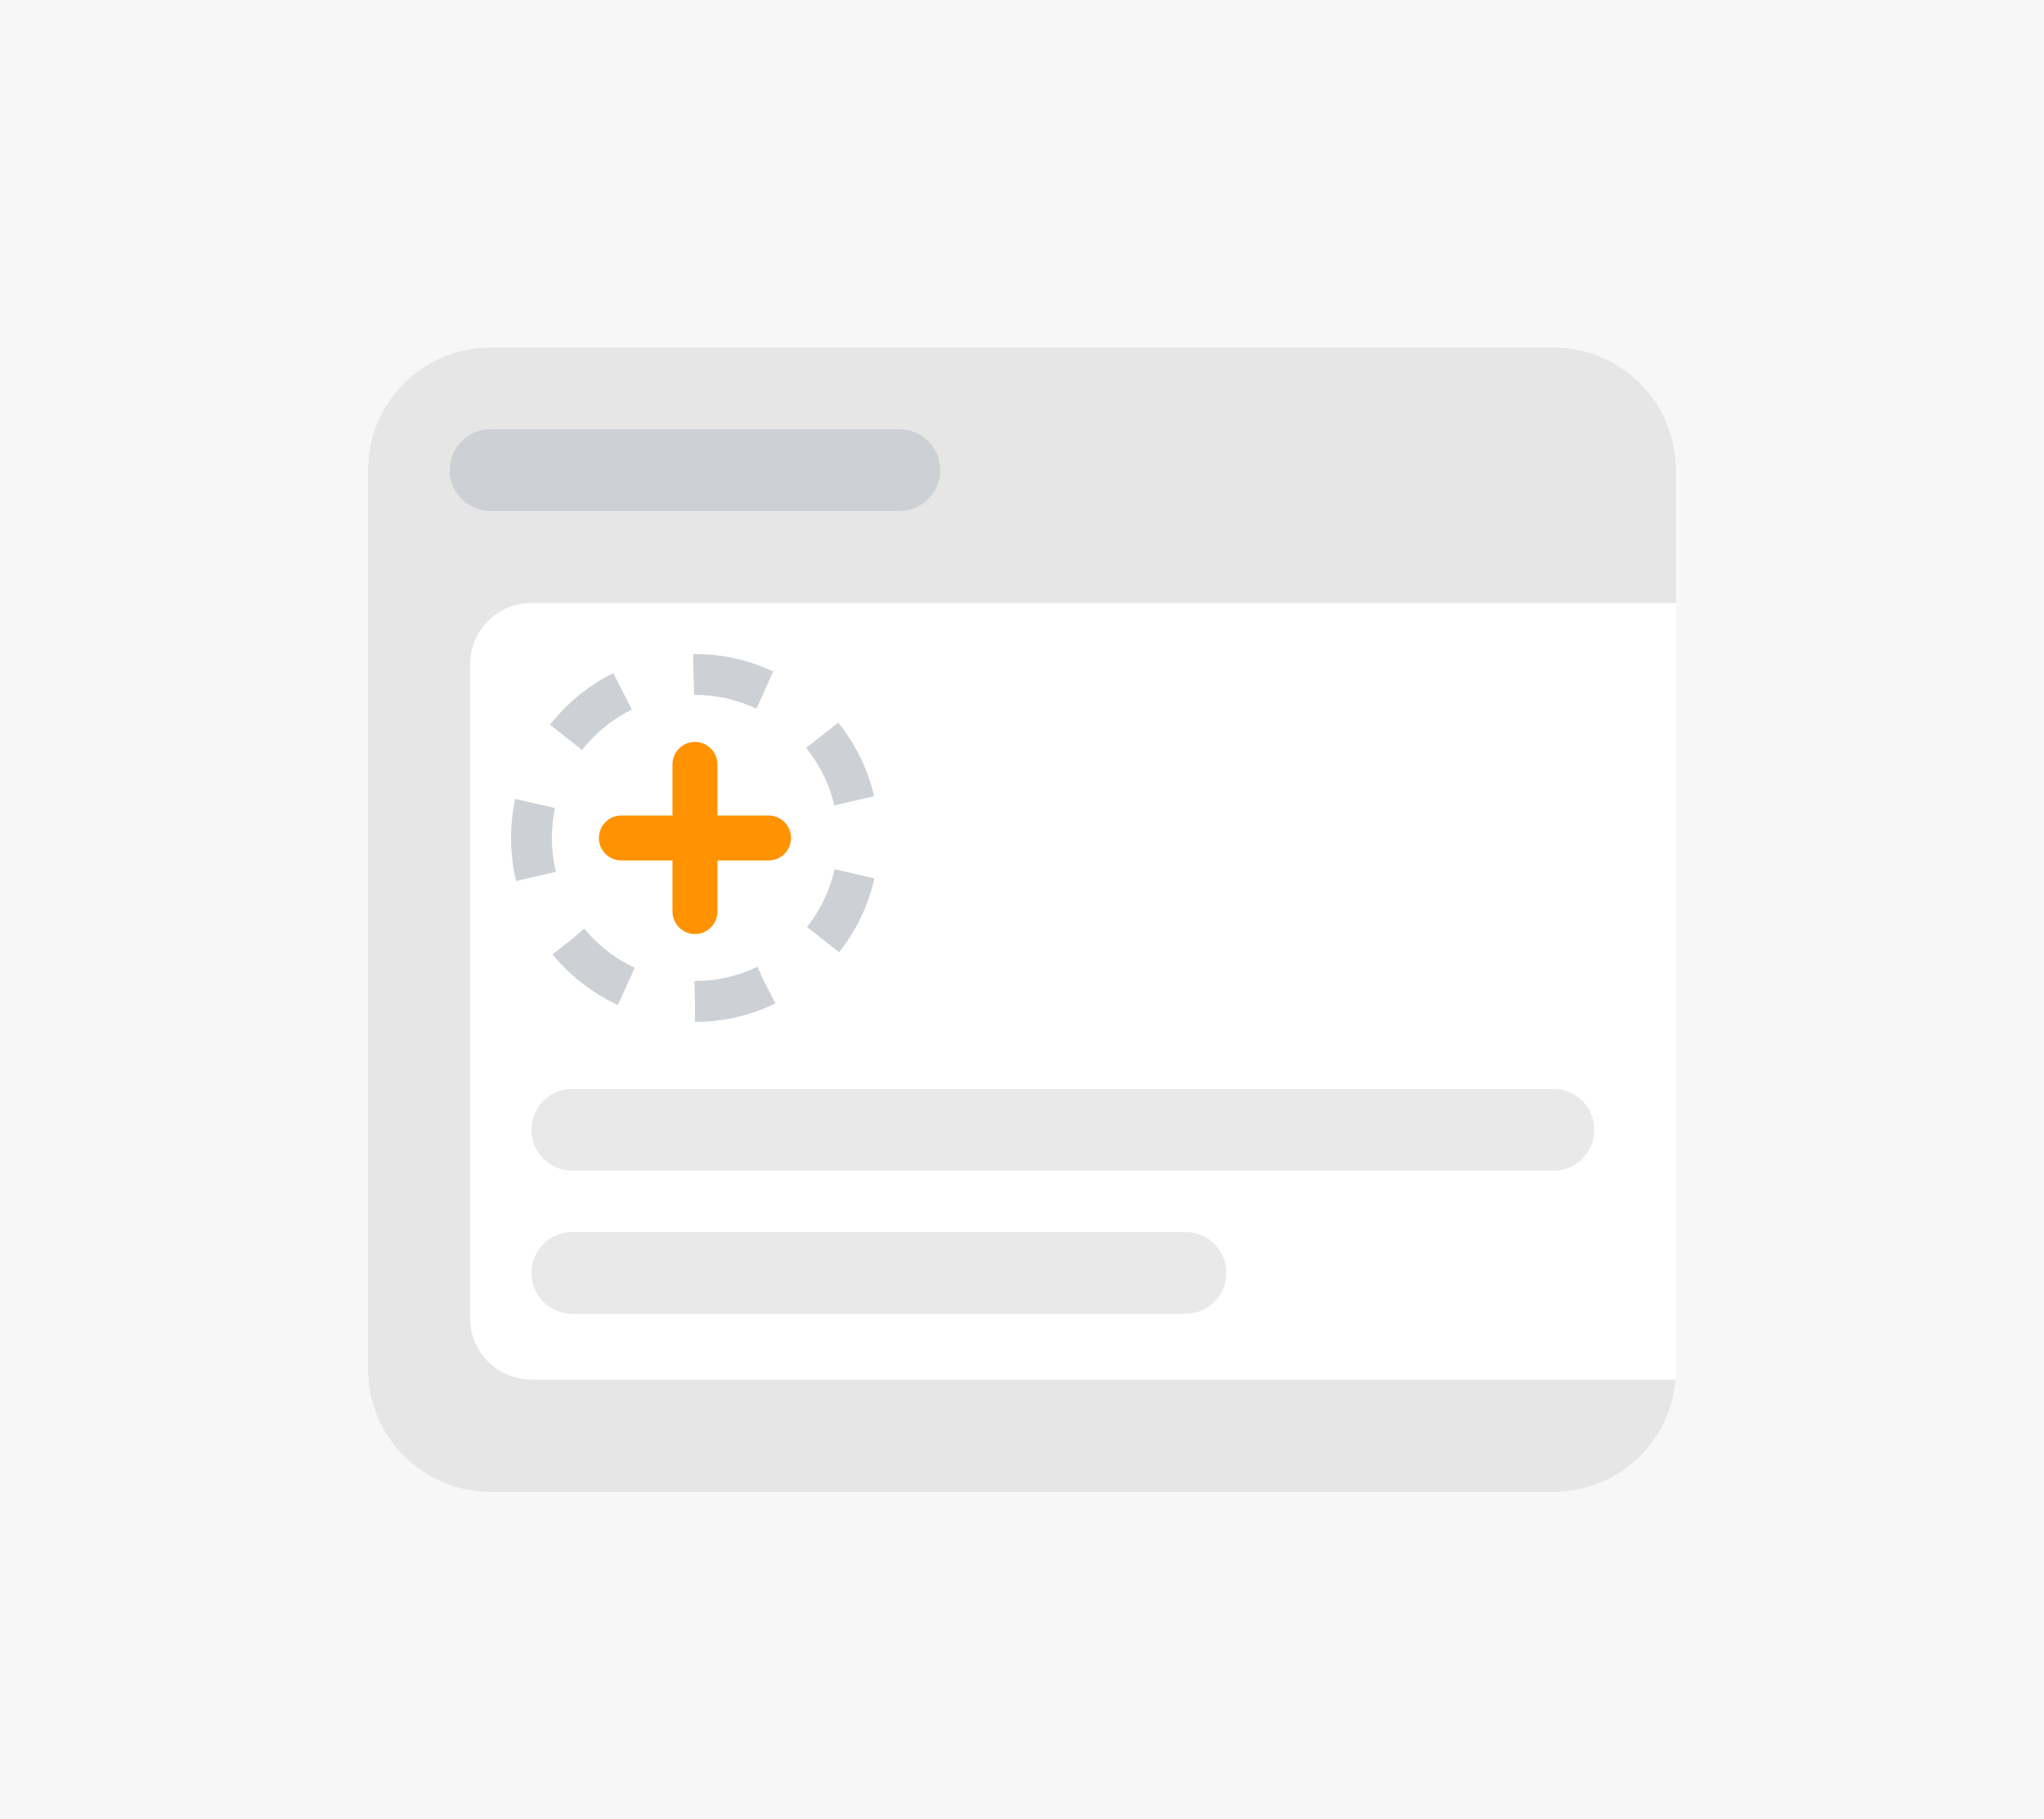
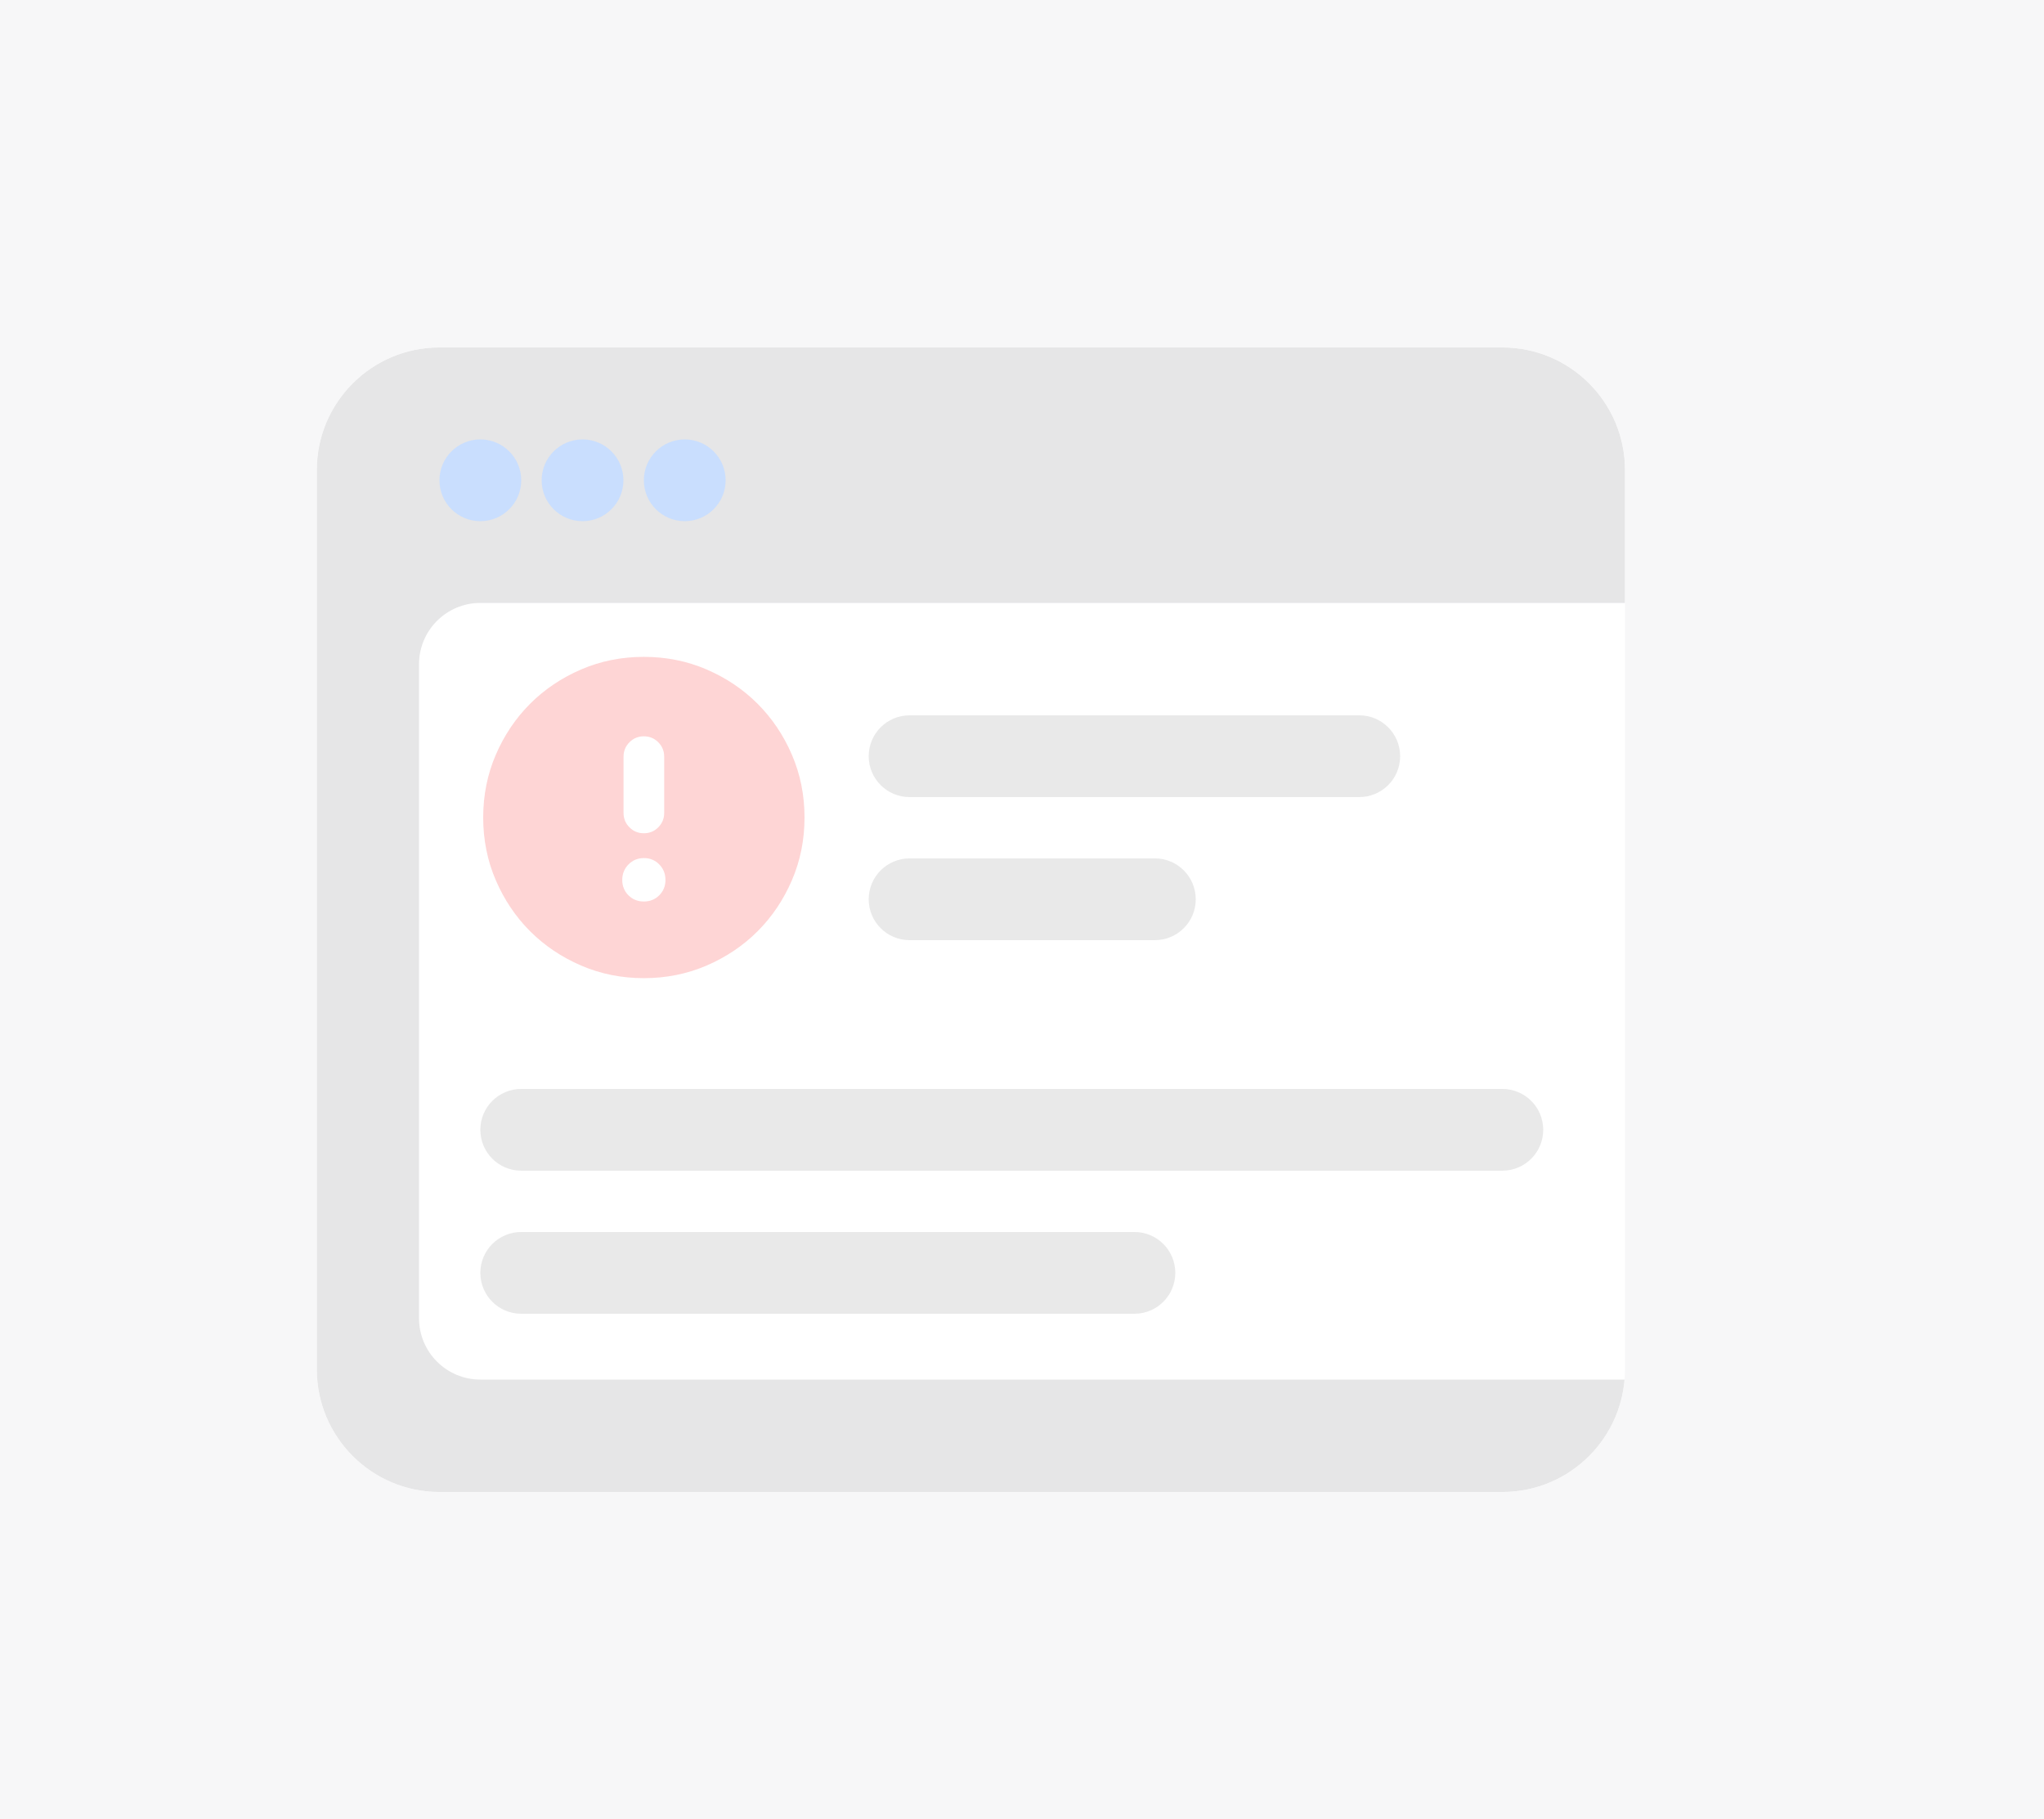
<svg xmlns="http://www.w3.org/2000/svg" width="100" height="89" viewBox="0 0 100 89" fill="none">
-   <rect width="100" height="89" fill="#F7F7F8" />
-   <mask id="mask0_18217_129141" style="mask-type:luminance" maskUnits="userSpaceOnUse" x="18" y="17" width="64" height="56">
-     <path d="M18 23C18 19.686 20.686 17 24 17H76C79.314 17 82 19.686 82 23V67C82 70.314 79.314 73 76 73H24C20.686 73 18 70.314 18 67V23Z" fill="white" />
+   <rect x="0.5" y="0.5" width="99" height="88" fill="#F7F7F8" />
+   <rect x="0.5" y="0.5" width="99" height="88" stroke="#F7F7F8" />
+   <mask id="mask0_18277_99211" style="mask-type:luminance" maskUnits="userSpaceOnUse" x="15" y="17" width="65" height="56">
+     <path d="M15.5 23C15.5 19.686 18.186 17 21.5 17H73.5C76.814 17 79.5 19.686 79.5 23V67C79.5 70.314 76.814 73 73.5 73H21.5C18.186 73 15.5 70.314 15.5 67V23Z" fill="white" />
  </mask>
-   <g mask="url(#mask0_18217_129141)">
-     <path d="M18 23C18 19.686 20.686 17 24 17H76C79.314 17 82 19.686 82 23V67C82 70.314 79.314 73 76 73H24C20.686 73 18 70.314 18 67V23Z" fill="#1E2124" fill-opacity="0.08" />
-     <path d="M44 21H24C22.895 21 22 21.895 22 23C22 24.105 22.895 25 24 25H44C45.105 25 46 24.105 46 23C46 21.895 45.105 21 44 21Z" fill="#CDD1D5" />
-     <path d="M84 29.5H26C24.343 29.5 23 30.843 23 32.5V64.5C23 66.157 24.343 67.5 26 67.5H84C85.657 67.5 87 66.157 87 64.5V32.5C87 30.843 85.657 29.5 84 29.5Z" fill="white" />
-     <path d="M34 49C38.418 49 42 45.418 42 41C42 36.582 38.418 33 34 33C29.582 33 26 36.582 26 41C26 45.418 29.582 49 34 49Z" stroke="#CDD1D5" stroke-width="2" stroke-dasharray="3.6 3.6" />
-     <path d="M34 37.4V44.6M30.4 41H37.6" stroke="#FF9200" stroke-width="2.2" stroke-linecap="round" />
-     <path d="M76 53.279H28C26.895 53.279 26 54.175 26 55.279C26 56.384 26.895 57.279 28 57.279H76C77.105 57.279 78 56.384 78 55.279C78 54.175 77.105 53.279 76 53.279Z" fill="#1E2124" fill-opacity="0.1" />
-     <path d="M58 60.279H28C26.895 60.279 26 61.175 26 62.279C26 63.384 26.895 64.279 28 64.279H58C59.105 64.279 60 63.384 60 62.279C60 61.175 59.105 60.279 58 60.279Z" fill="#1E2124" fill-opacity="0.1" />
+   <g mask="url(#mask0_18277_99211)">
+     <path d="M15.5 23C15.5 19.686 18.186 17 21.5 17H73.5C76.814 17 79.5 19.686 79.5 23V67C79.5 70.314 76.814 73 73.5 73H21.5C18.186 73 15.5 70.314 15.5 67V23Z" fill="#1E2124" fill-opacity="0.08" />
+     <path d="M81.5 29.5H23.5C21.843 29.5 20.5 30.843 20.5 32.5V64.5C20.5 66.157 21.843 67.5 23.5 67.5H81.5C83.157 67.5 84.5 66.157 84.5 64.5V32.5C84.5 30.843 83.157 29.5 81.5 29.5Z" fill="white" />
+     <mask id="mask1_18277_99211" style="mask-type:alpha" maskUnits="userSpaceOnUse" x="22" y="31" width="19" height="18">
+       <rect x="22.5" y="31" width="18" height="18" fill="#D9D9D9" />
+     </mask>
+     <g mask="url(#mask1_18277_99211)">
+       <path d="M32.252 43.806C32.456 43.604 32.557 43.353 32.557 43.054C32.557 42.755 32.456 42.502 32.254 42.295C32.052 42.088 31.801 41.984 31.503 41.984C31.204 41.984 30.952 42.088 30.748 42.295C30.545 42.502 30.443 42.755 30.443 43.054C30.443 43.353 30.544 43.604 30.746 43.806C30.948 44.008 31.199 44.109 31.498 44.109C31.797 44.109 32.048 44.008 32.252 43.806ZM32.204 40.48C32.397 40.287 32.494 40.053 32.494 39.776V37.02C32.494 36.744 32.397 36.51 32.204 36.316C32.011 36.123 31.776 36.026 31.5 36.026C31.224 36.026 30.989 36.123 30.796 36.316C30.603 36.51 30.506 36.744 30.506 37.02V39.776C30.506 40.053 30.603 40.287 30.796 40.48C30.989 40.674 31.224 40.77 31.5 40.77C31.776 40.77 32.011 40.674 32.204 40.48ZM31.5 47.859C30.406 47.859 29.382 47.653 28.427 47.241C27.472 46.829 26.642 46.27 25.935 45.564C25.229 44.858 24.67 44.027 24.258 43.072C23.846 42.117 23.64 41.093 23.64 39.999C23.64 38.905 23.846 37.881 24.258 36.926C24.67 35.971 25.229 35.141 25.935 34.434C26.642 33.728 27.472 33.169 28.427 32.757C29.382 32.345 30.406 32.139 31.5 32.139C32.594 32.139 33.618 32.345 34.573 32.757C35.528 33.169 36.359 33.728 37.065 34.434C37.771 35.141 38.33 35.971 38.742 36.926C39.154 37.881 39.36 38.905 39.36 39.999C39.36 41.093 39.154 42.117 38.742 43.072C38.33 44.027 37.771 44.858 37.065 45.564C36.359 46.27 35.528 46.829 34.573 47.241C33.618 47.653 32.594 47.859 31.5 47.859Z" fill="#FED5D5" />
+     </g>
+     <path d="M73.5 53.279H25.5C24.395 53.279 23.5 54.175 23.5 55.279C23.5 56.384 24.395 57.279 25.5 57.279H73.5C74.605 57.279 75.5 56.384 75.5 55.279C75.5 54.175 74.605 53.279 73.5 53.279Z" fill="#1E2124" fill-opacity="0.1" />
+     <path d="M55.5 60.279H25.5C24.395 60.279 23.5 61.175 23.5 62.279C23.5 63.384 24.395 64.279 25.5 64.279H55.5C56.605 64.279 57.5 63.384 57.5 62.279C57.5 61.175 56.605 60.279 55.5 60.279Z" fill="#1E2124" fill-opacity="0.1" />
+     <path d="M66.5 35H44.5C43.395 35 42.5 35.895 42.5 37C42.5 38.105 43.395 39 44.5 39H66.5C67.605 39 68.5 38.105 68.5 37C68.5 35.895 67.605 35 66.5 35Z" fill="#1E2124" fill-opacity="0.1" />
+     <path d="M56.5 42H44.5C43.395 42 42.5 42.895 42.5 44C42.5 45.105 43.395 46 44.5 46H56.5C57.605 46 58.5 45.105 58.5 44C58.5 42.895 57.605 42 56.5 42Z" fill="#1E2124" fill-opacity="0.1" />
+     <path d="M23.5 25.5C24.605 25.5 25.5 24.605 25.5 23.5C25.5 22.395 24.605 21.5 23.5 21.5C22.395 21.5 21.5 22.395 21.5 23.5C21.5 24.605 22.395 25.5 23.5 25.5Z" fill="#C9DEFE" />
+     <path d="M28.5 25.5C29.605 25.5 30.5 24.605 30.5 23.5C30.5 22.395 29.605 21.5 28.5 21.5C27.395 21.5 26.5 22.395 26.5 23.5C26.5 24.605 27.395 25.5 28.5 25.5Z" fill="#C9DEFE" />
+     <path d="M33.5 25.5C34.605 25.5 35.5 24.605 35.5 23.5C35.5 22.395 34.605 21.5 33.5 21.5C32.395 21.5 31.5 22.395 31.5 23.5C31.5 24.605 32.395 25.5 33.5 25.5Z" fill="#C9DEFE" />
  </g>
</svg>
